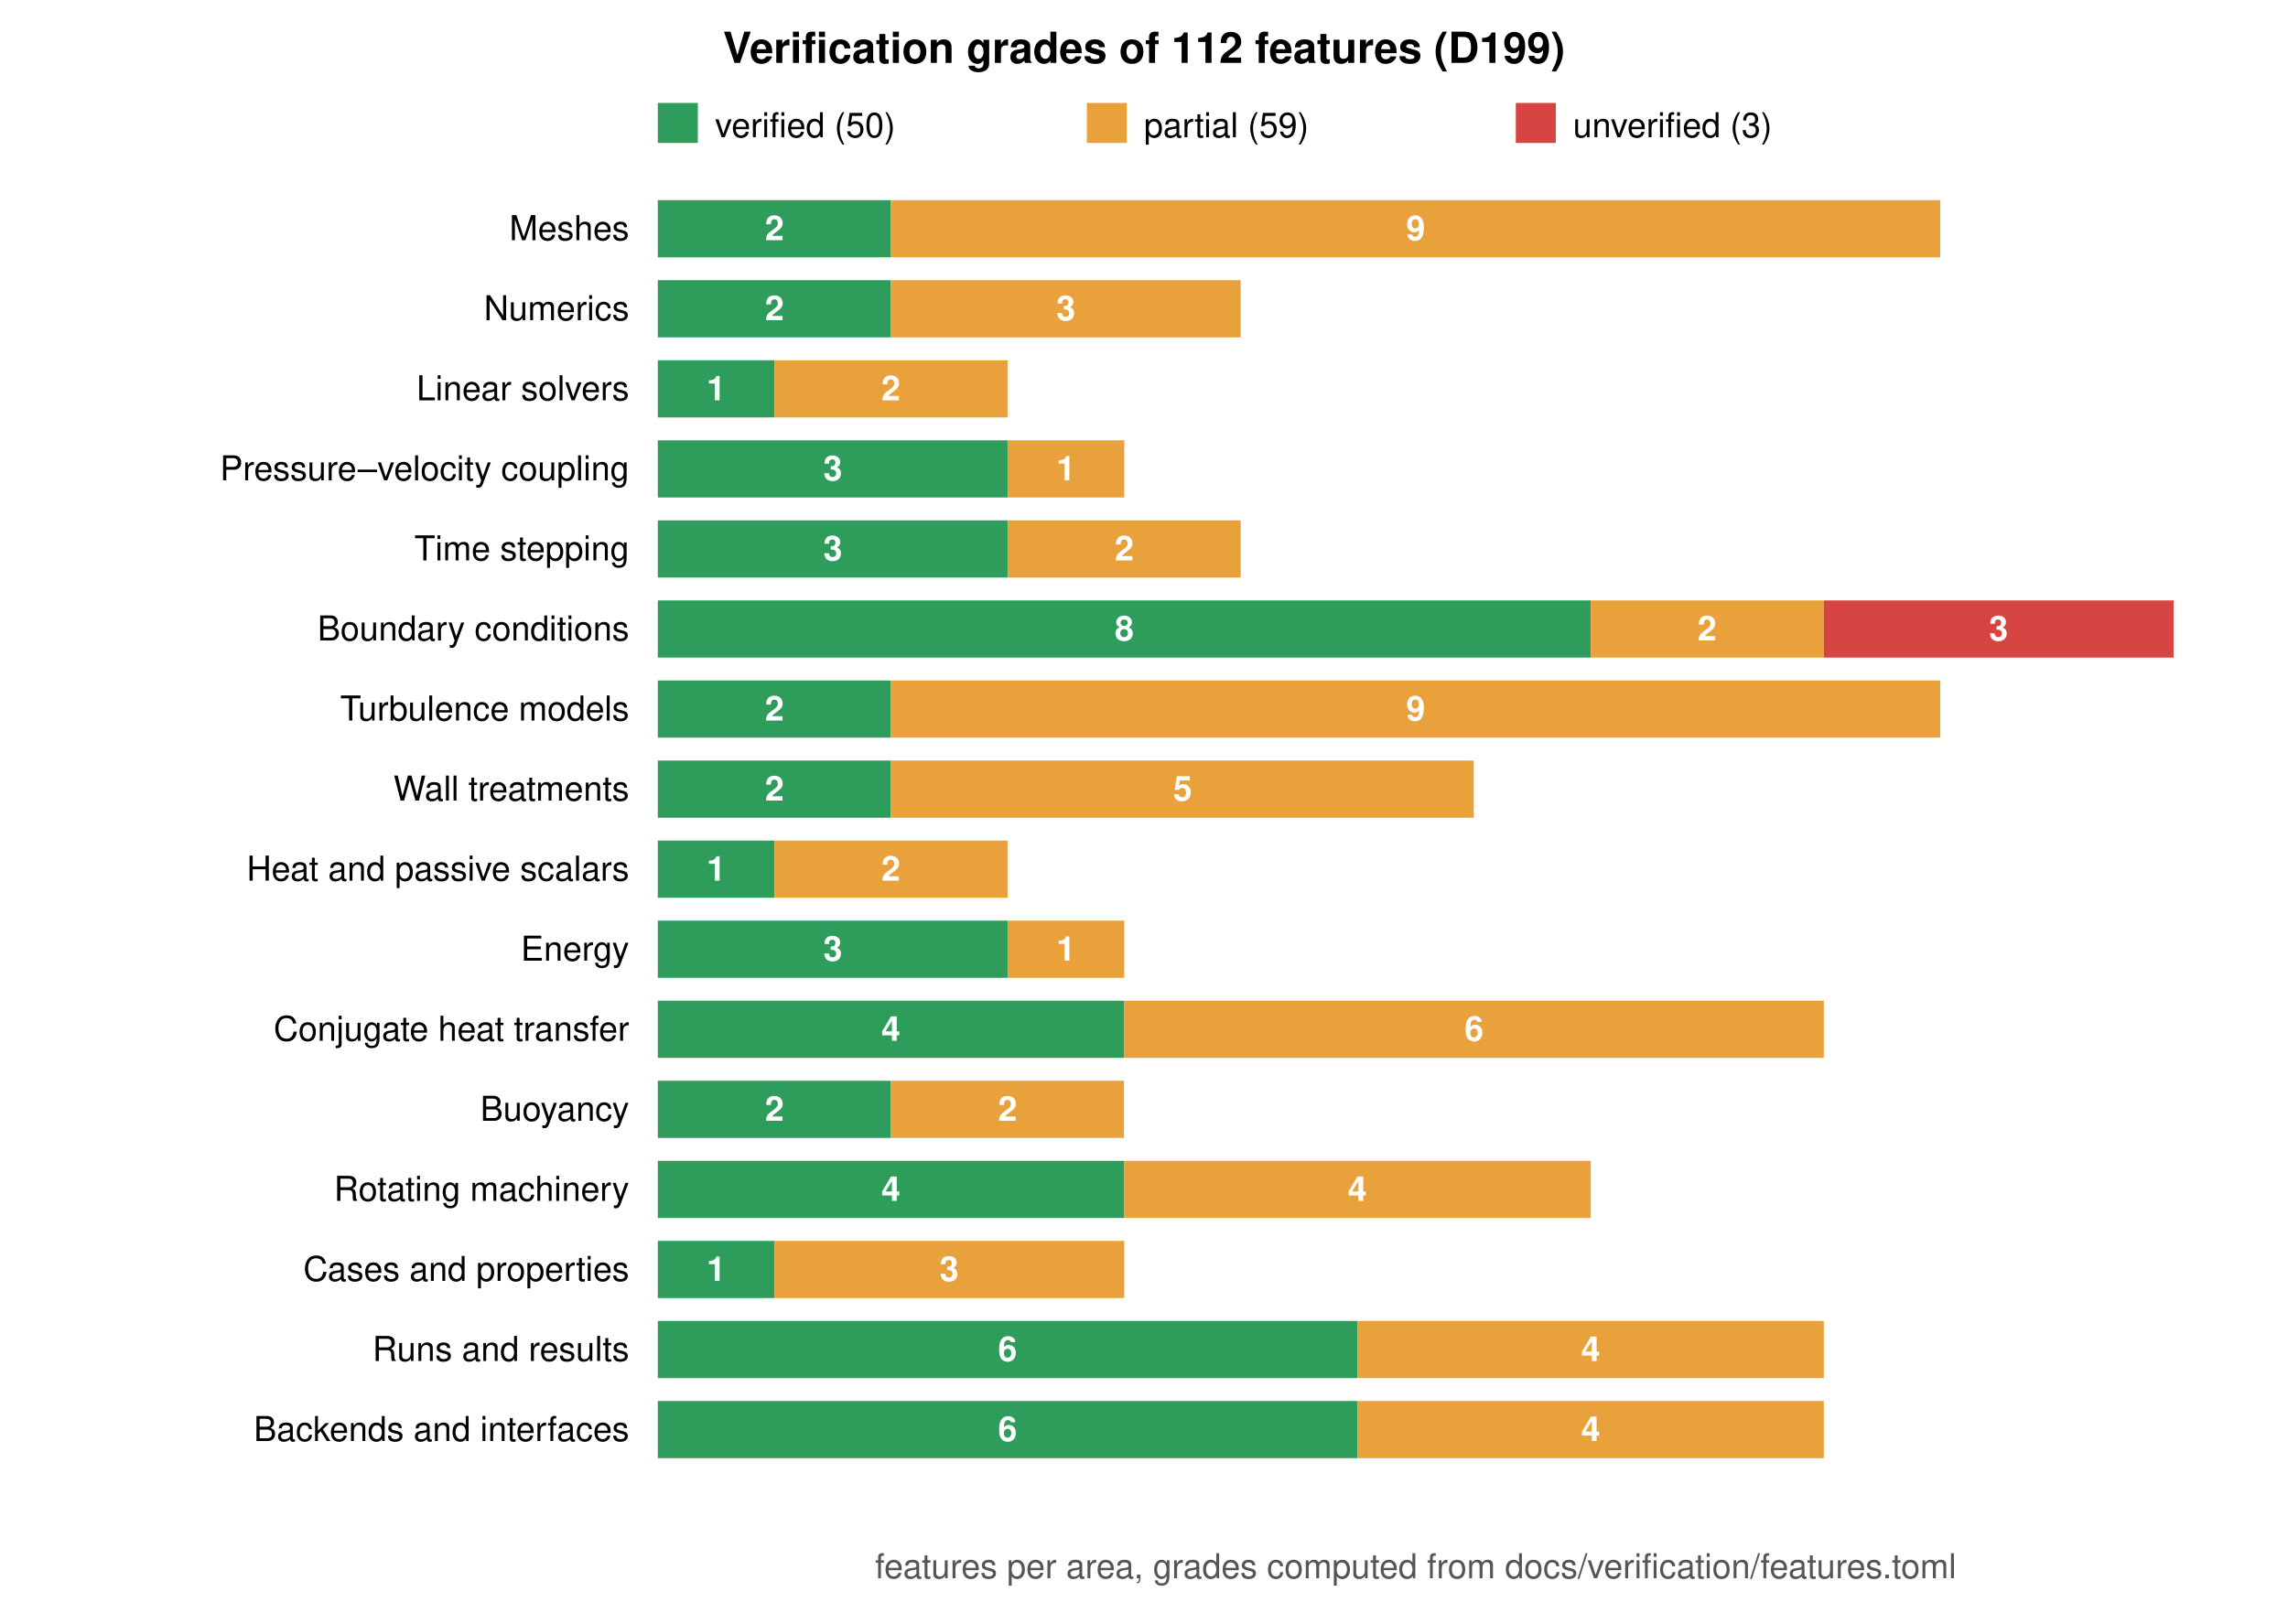
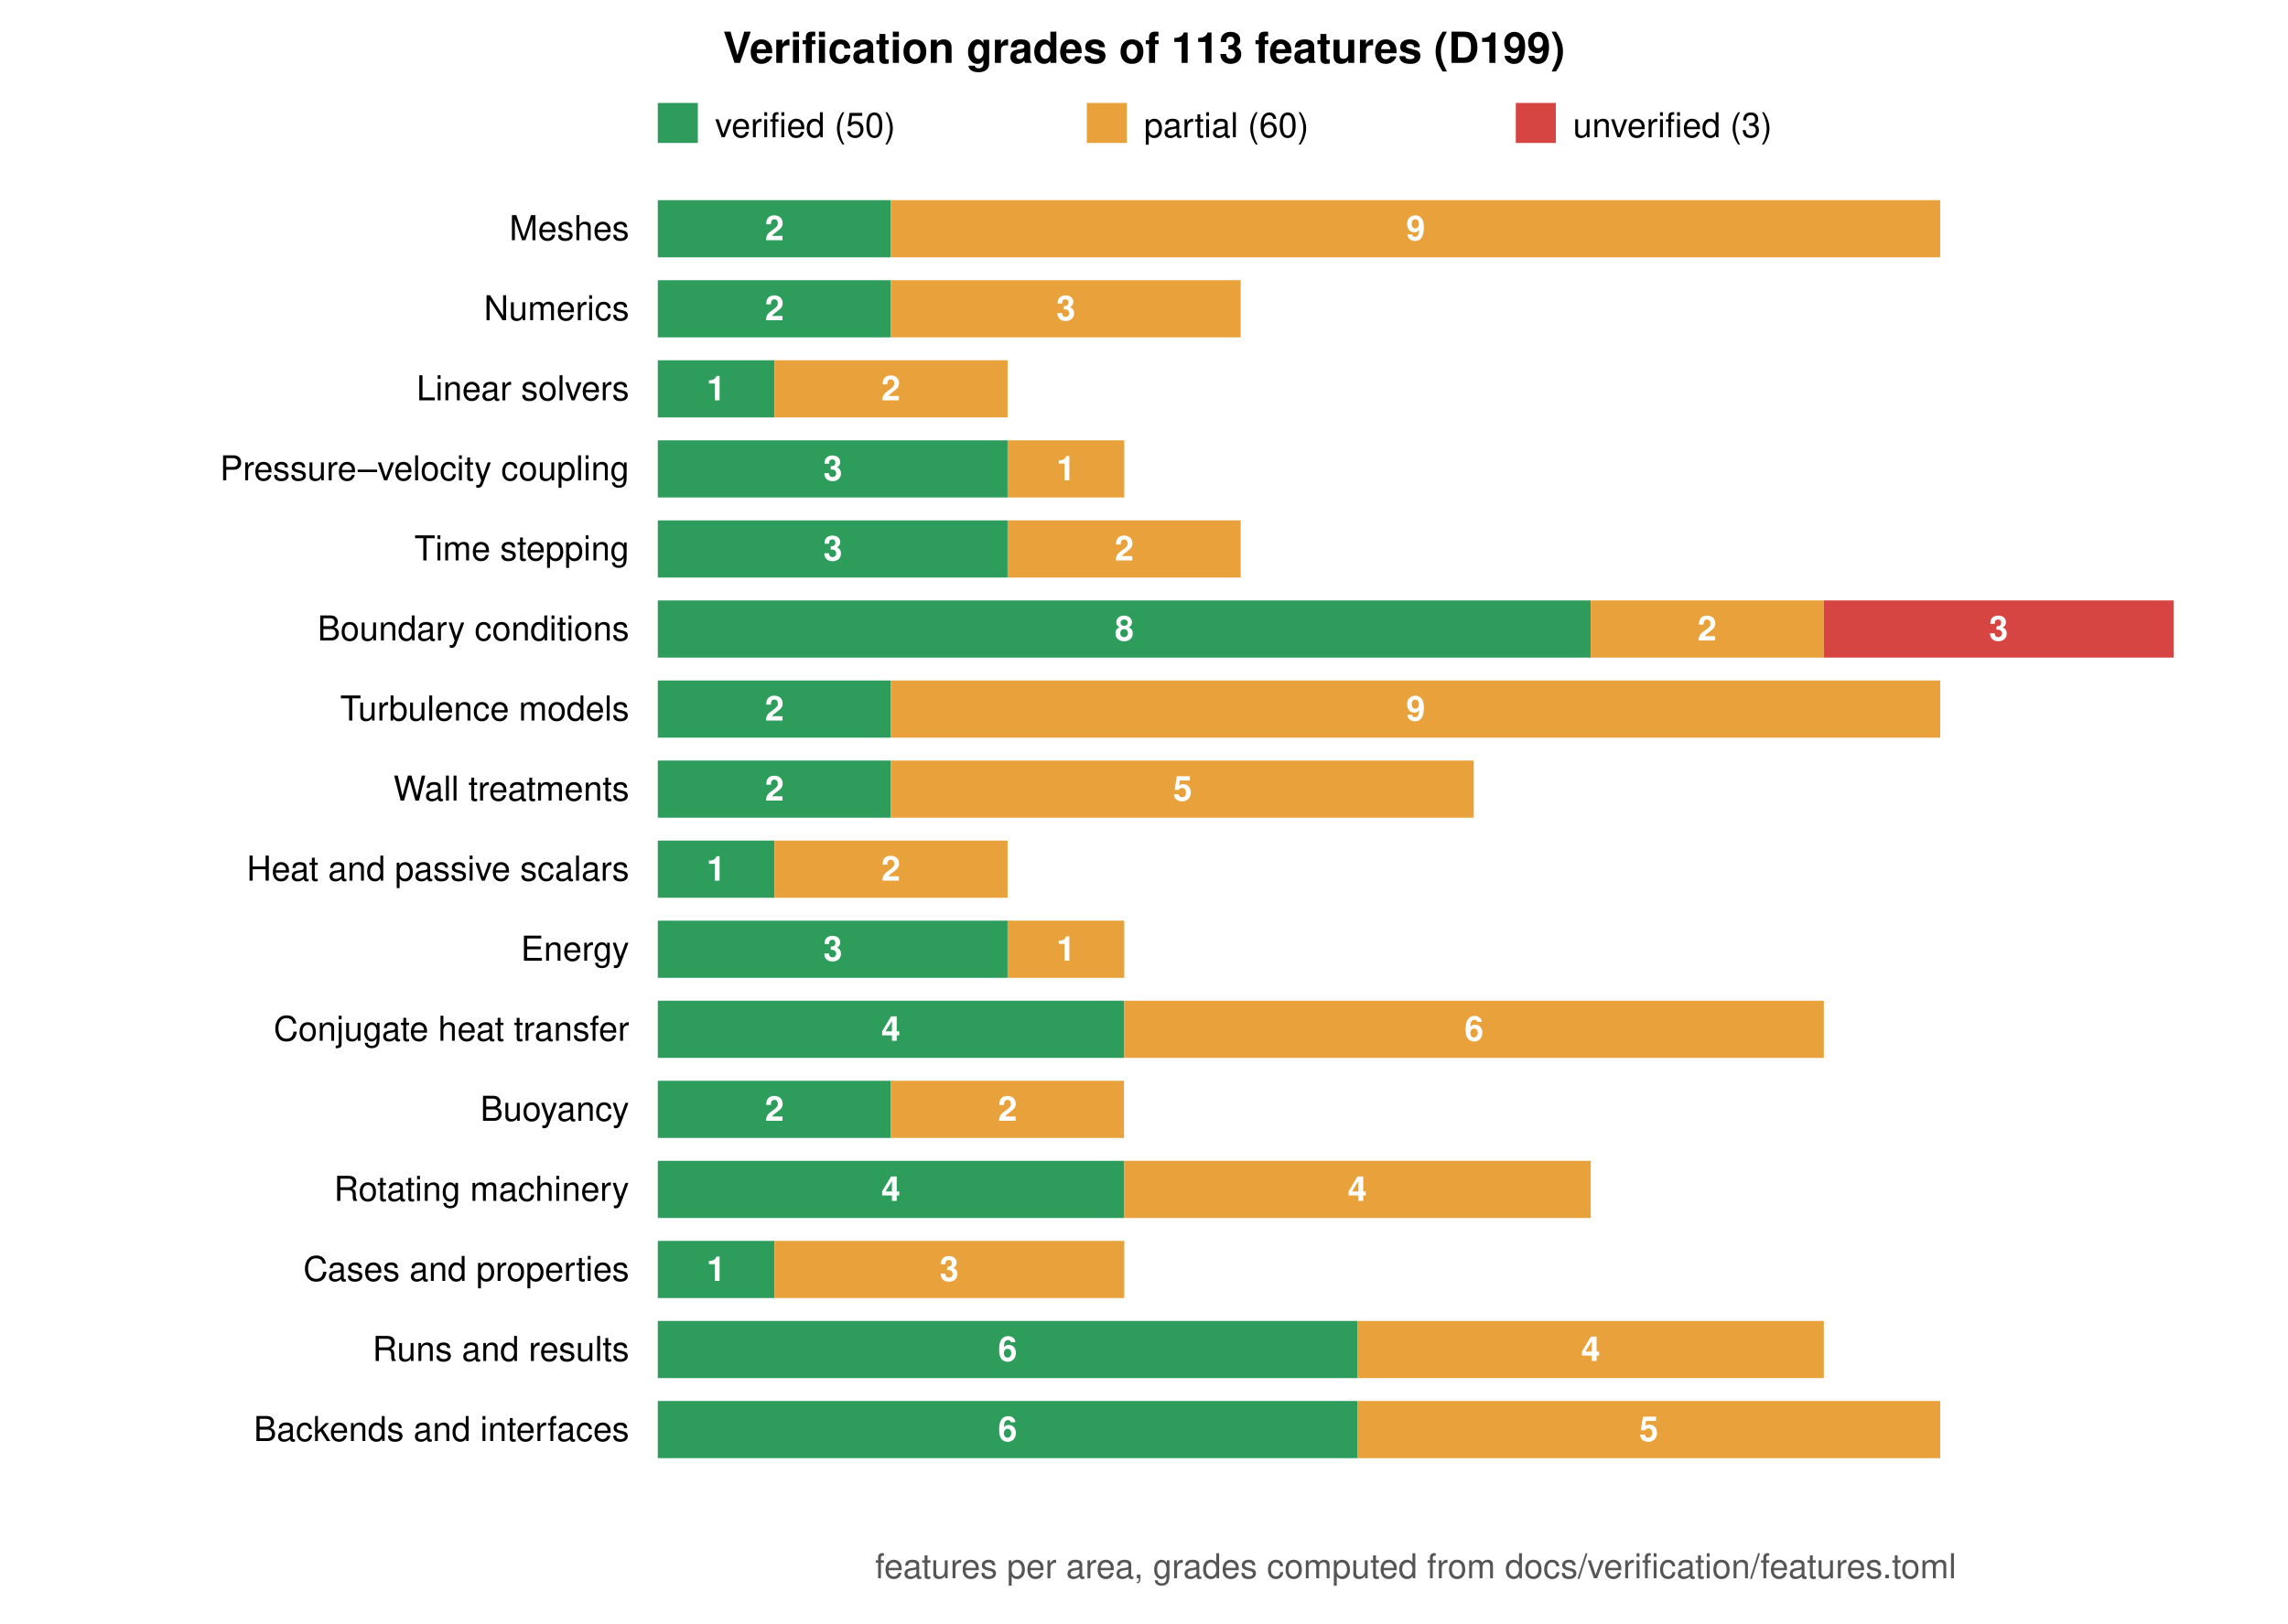
<svg xmlns="http://www.w3.org/2000/svg" viewBox="0 0 800 568" width="800" height="568" font-family="Helvetica, Arial, sans-serif" font-size="12">
  <rect width="800" height="568" fill="white" />
-   <text x="400.0" y="22" text-anchor="middle" font-size="15" font-weight="bold">Verification grades of 112 features (D199)</text>
+   <text x="400.0" y="22" text-anchor="middle" font-size="15" font-weight="bold">Verification grades of 113 features (D199)</text>
  <rect x="230" y="36" width="14" height="14" fill="#2e9d5b" />
  <text x="250" y="48">verified (50)</text>
  <rect x="380" y="36" width="14" height="14" fill="#e9a23b" />
-   <text x="400" y="48">partial (59)</text>
+   <text x="400" y="48">partial (60)</text>
  <rect x="530" y="36" width="14" height="14" fill="#d64541" />
  <text x="550" y="48">unverified (3)</text>
  <text x="220" y="84.0" text-anchor="end">Meshes</text>
  <rect x="230.0" y="70" width="81.5" height="20" fill="#2e9d5b" />
  <text x="270.8" y="84.0" text-anchor="middle" fill="white" font-weight="bold">2</text>
  <rect x="311.5" y="70" width="366.9" height="20" fill="#e9a23b" />
  <text x="495.0" y="84.0" text-anchor="middle" fill="white" font-weight="bold">9</text>
  <text x="220" y="112.0" text-anchor="end">Numerics</text>
  <rect x="230.0" y="98" width="81.5" height="20" fill="#2e9d5b" />
  <text x="270.8" y="112.0" text-anchor="middle" fill="white" font-weight="bold">2</text>
  <rect x="311.5" y="98" width="122.3" height="20" fill="#e9a23b" />
  <text x="372.7" y="112.0" text-anchor="middle" fill="white" font-weight="bold">3</text>
  <text x="220" y="140.0" text-anchor="end">Linear solvers</text>
  <rect x="230.0" y="126" width="40.8" height="20" fill="#2e9d5b" />
  <text x="250.4" y="140.0" text-anchor="middle" fill="white" font-weight="bold">1</text>
  <rect x="270.8" y="126" width="81.5" height="20" fill="#e9a23b" />
  <text x="311.5" y="140.0" text-anchor="middle" fill="white" font-weight="bold">2</text>
  <text x="220" y="168.0" text-anchor="end">Pressure–velocity coupling</text>
  <rect x="230.0" y="154" width="122.3" height="20" fill="#2e9d5b" />
  <text x="291.2" y="168.0" text-anchor="middle" fill="white" font-weight="bold">3</text>
  <rect x="352.3" y="154" width="40.8" height="20" fill="#e9a23b" />
  <text x="372.7" y="168.0" text-anchor="middle" fill="white" font-weight="bold">1</text>
  <text x="220" y="196.0" text-anchor="end">Time stepping</text>
  <rect x="230.0" y="182" width="122.3" height="20" fill="#2e9d5b" />
  <text x="291.2" y="196.0" text-anchor="middle" fill="white" font-weight="bold">3</text>
  <rect x="352.3" y="182" width="81.5" height="20" fill="#e9a23b" />
  <text x="393.1" y="196.0" text-anchor="middle" fill="white" font-weight="bold">2</text>
  <text x="220" y="224.0" text-anchor="end">Boundary conditions</text>
  <rect x="230.0" y="210" width="326.2" height="20" fill="#2e9d5b" />
  <text x="393.1" y="224.0" text-anchor="middle" fill="white" font-weight="bold">8</text>
  <rect x="556.2" y="210" width="81.5" height="20" fill="#e9a23b" />
  <text x="596.9" y="224.0" text-anchor="middle" fill="white" font-weight="bold">2</text>
  <rect x="637.7" y="210" width="122.3" height="20" fill="#d64541" />
  <text x="698.8" y="224.0" text-anchor="middle" fill="white" font-weight="bold">3</text>
  <text x="220" y="252.0" text-anchor="end">Turbulence models</text>
  <rect x="230.0" y="238" width="81.5" height="20" fill="#2e9d5b" />
  <text x="270.8" y="252.0" text-anchor="middle" fill="white" font-weight="bold">2</text>
  <rect x="311.5" y="238" width="366.9" height="20" fill="#e9a23b" />
  <text x="495.0" y="252.0" text-anchor="middle" fill="white" font-weight="bold">9</text>
  <text x="220" y="280.0" text-anchor="end">Wall treatments</text>
  <rect x="230.0" y="266" width="81.5" height="20" fill="#2e9d5b" />
  <text x="270.8" y="280.0" text-anchor="middle" fill="white" font-weight="bold">2</text>
  <rect x="311.5" y="266" width="203.8" height="20" fill="#e9a23b" />
  <text x="413.5" y="280.0" text-anchor="middle" fill="white" font-weight="bold">5</text>
  <text x="220" y="308.0" text-anchor="end">Heat and passive scalars</text>
  <rect x="230.0" y="294" width="40.8" height="20" fill="#2e9d5b" />
  <text x="250.4" y="308.0" text-anchor="middle" fill="white" font-weight="bold">1</text>
  <rect x="270.8" y="294" width="81.5" height="20" fill="#e9a23b" />
  <text x="311.5" y="308.0" text-anchor="middle" fill="white" font-weight="bold">2</text>
  <text x="220" y="336.0" text-anchor="end">Energy</text>
  <rect x="230.0" y="322" width="122.3" height="20" fill="#2e9d5b" />
  <text x="291.2" y="336.0" text-anchor="middle" fill="white" font-weight="bold">3</text>
  <rect x="352.3" y="322" width="40.8" height="20" fill="#e9a23b" />
  <text x="372.7" y="336.0" text-anchor="middle" fill="white" font-weight="bold">1</text>
  <text x="220" y="364.0" text-anchor="end">Conjugate heat transfer</text>
  <rect x="230.0" y="350" width="163.1" height="20" fill="#2e9d5b" />
  <text x="311.5" y="364.0" text-anchor="middle" fill="white" font-weight="bold">4</text>
  <rect x="393.1" y="350" width="244.6" height="20" fill="#e9a23b" />
  <text x="515.4" y="364.0" text-anchor="middle" fill="white" font-weight="bold">6</text>
  <text x="220" y="392.0" text-anchor="end">Buoyancy</text>
  <rect x="230.0" y="378" width="81.5" height="20" fill="#2e9d5b" />
  <text x="270.8" y="392.0" text-anchor="middle" fill="white" font-weight="bold">2</text>
  <rect x="311.5" y="378" width="81.5" height="20" fill="#e9a23b" />
  <text x="352.3" y="392.0" text-anchor="middle" fill="white" font-weight="bold">2</text>
  <text x="220" y="420.0" text-anchor="end">Rotating machinery</text>
  <rect x="230.0" y="406" width="163.1" height="20" fill="#2e9d5b" />
  <text x="311.5" y="420.0" text-anchor="middle" fill="white" font-weight="bold">4</text>
  <rect x="393.1" y="406" width="163.1" height="20" fill="#e9a23b" />
  <text x="474.6" y="420.0" text-anchor="middle" fill="white" font-weight="bold">4</text>
  <text x="220" y="448.0" text-anchor="end">Cases and properties</text>
  <rect x="230.0" y="434" width="40.8" height="20" fill="#2e9d5b" />
  <text x="250.4" y="448.0" text-anchor="middle" fill="white" font-weight="bold">1</text>
  <rect x="270.8" y="434" width="122.3" height="20" fill="#e9a23b" />
  <text x="331.9" y="448.0" text-anchor="middle" fill="white" font-weight="bold">3</text>
  <text x="220" y="476.0" text-anchor="end">Runs and results</text>
  <rect x="230.0" y="462" width="244.6" height="20" fill="#2e9d5b" />
  <text x="352.3" y="476.0" text-anchor="middle" fill="white" font-weight="bold">6</text>
  <rect x="474.6" y="462" width="163.1" height="20" fill="#e9a23b" />
  <text x="556.2" y="476.0" text-anchor="middle" fill="white" font-weight="bold">4</text>
  <text x="220" y="504.0" text-anchor="end">Backends and interfaces</text>
  <rect x="230.0" y="490" width="244.6" height="20" fill="#2e9d5b" />
  <text x="352.3" y="504.0" text-anchor="middle" fill="white" font-weight="bold">6</text>
-   <rect x="474.6" y="490" width="163.1" height="20" fill="#e9a23b" />
-   <text x="556.2" y="504.0" text-anchor="middle" fill="white" font-weight="bold">4</text>
+   <rect x="474.6" y="490" width="203.8" height="20" fill="#e9a23b" />
+   <text x="576.5" y="504.0" text-anchor="middle" fill="white" font-weight="bold">5</text>
  <text x="495.0" y="552" text-anchor="middle" fill="#555">features per area, grades computed from docs/verification/features.toml</text>
</svg>
